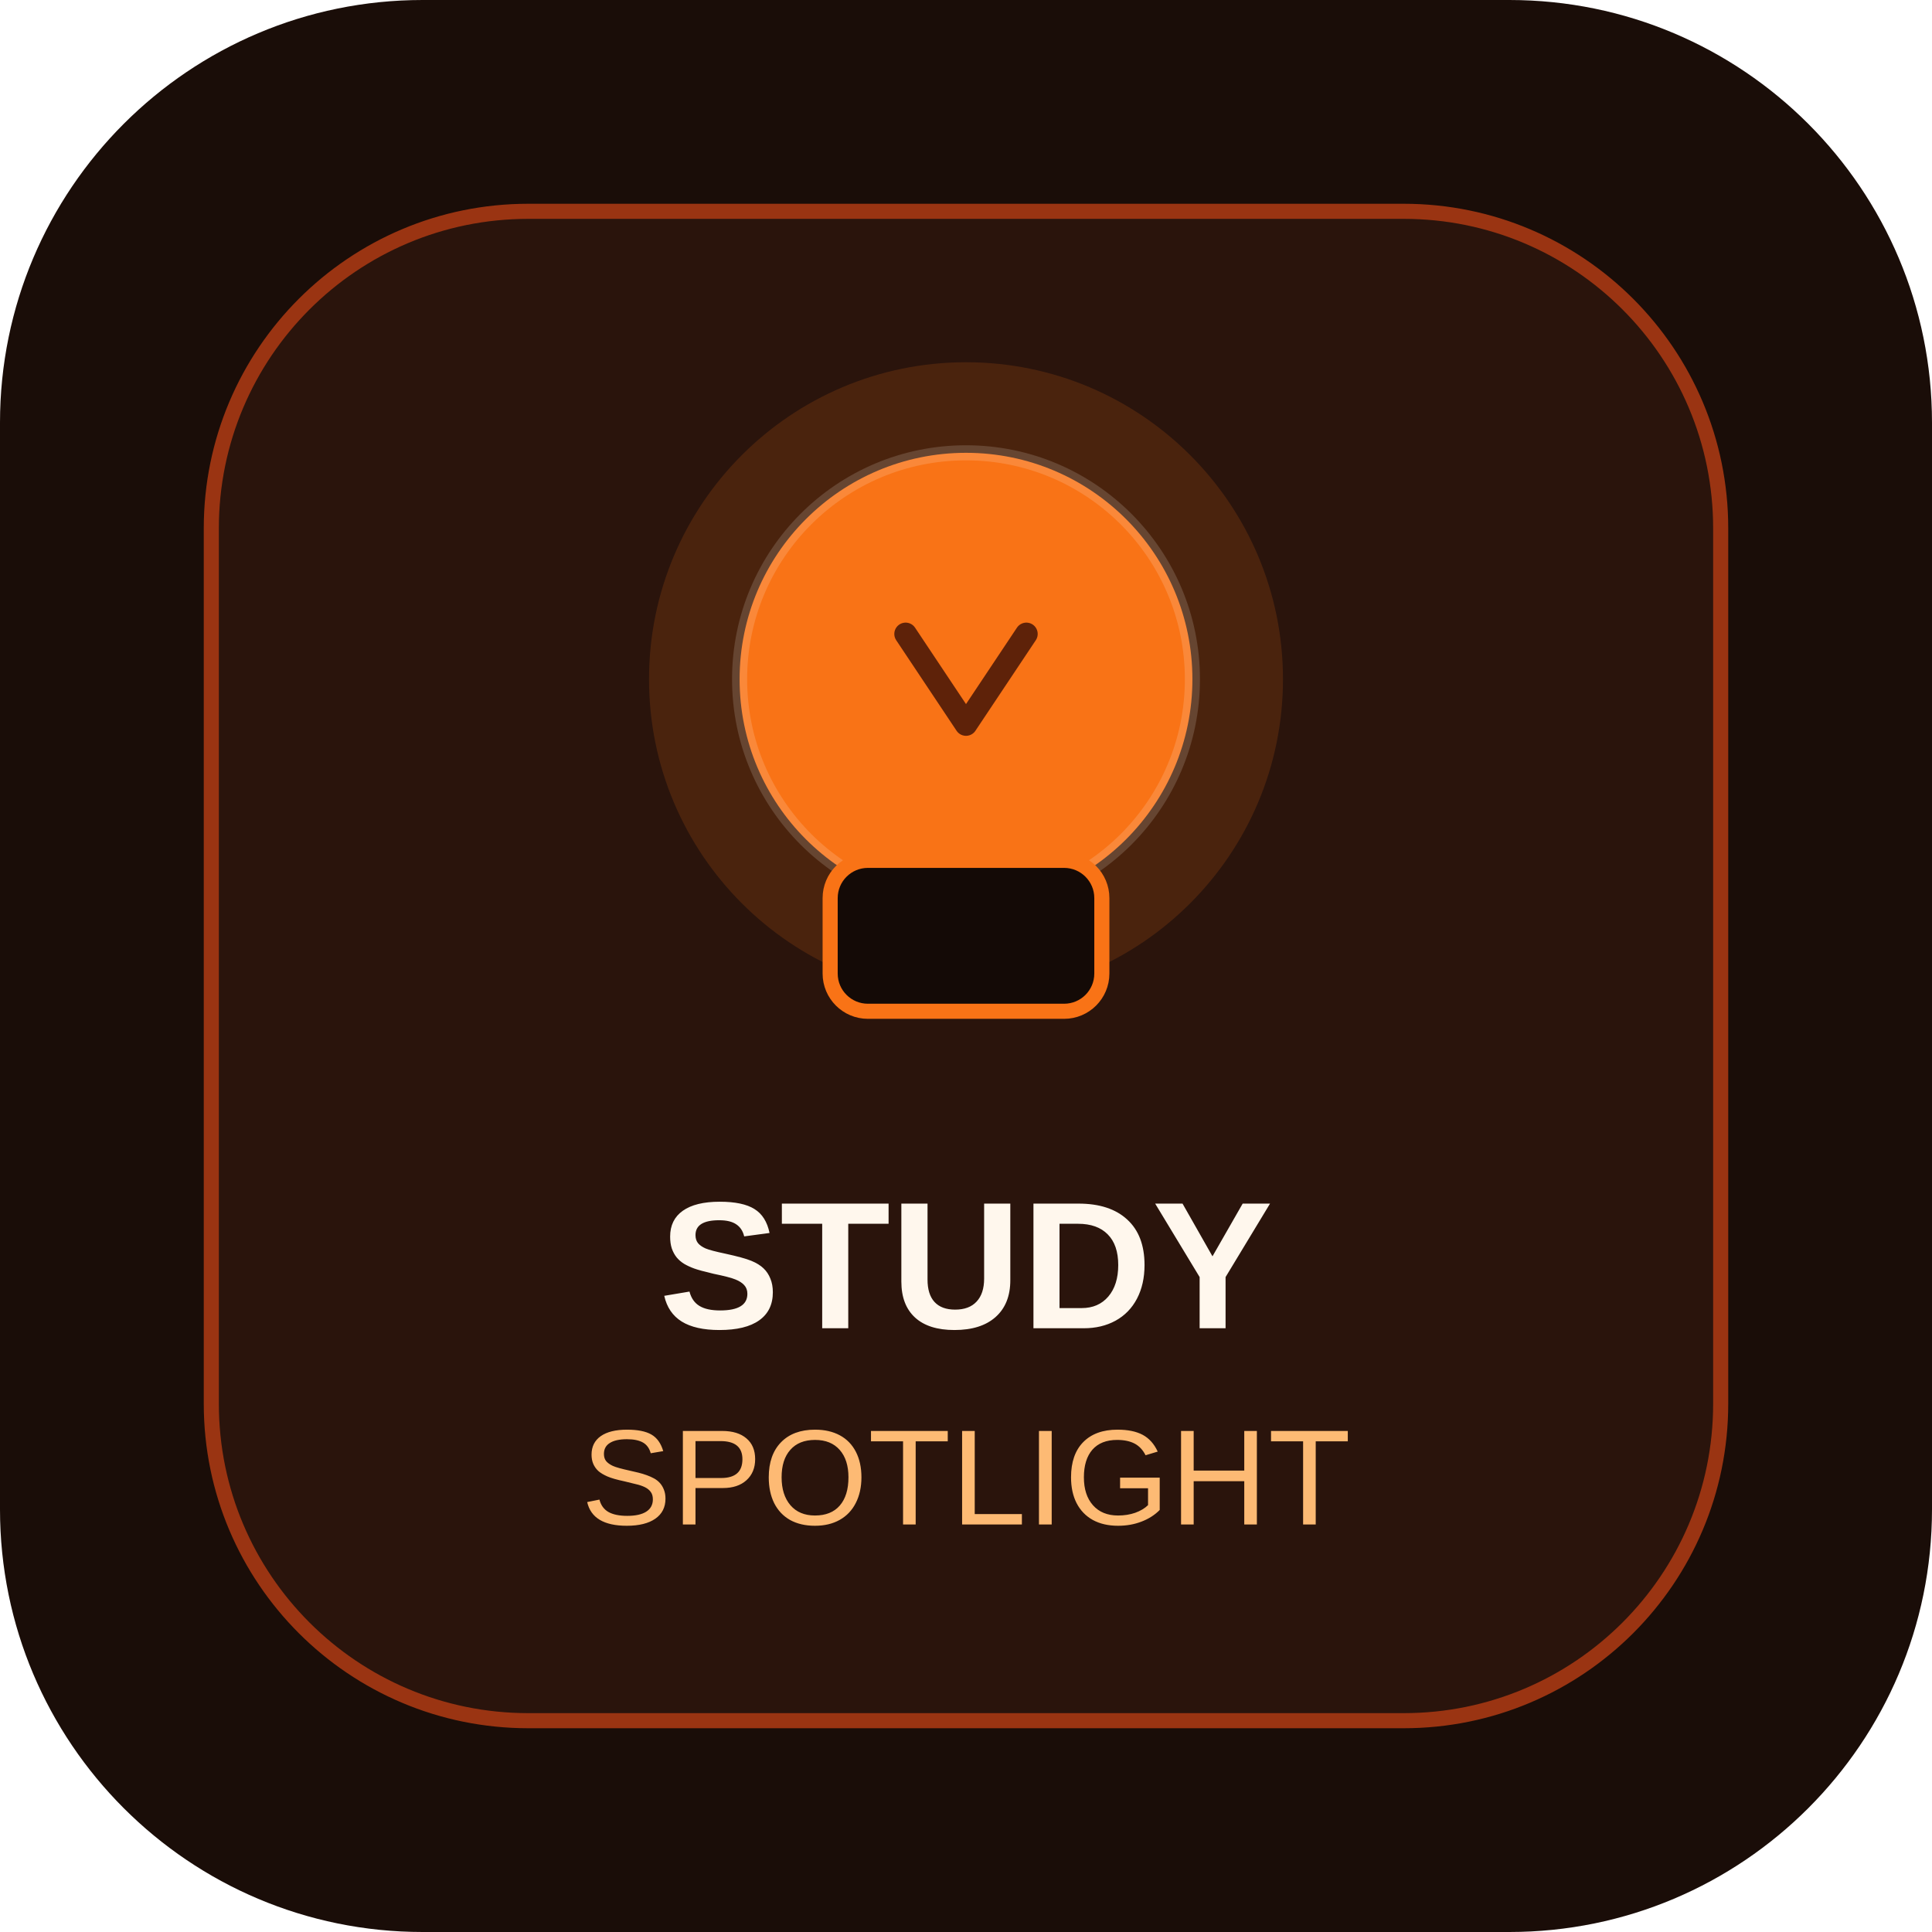
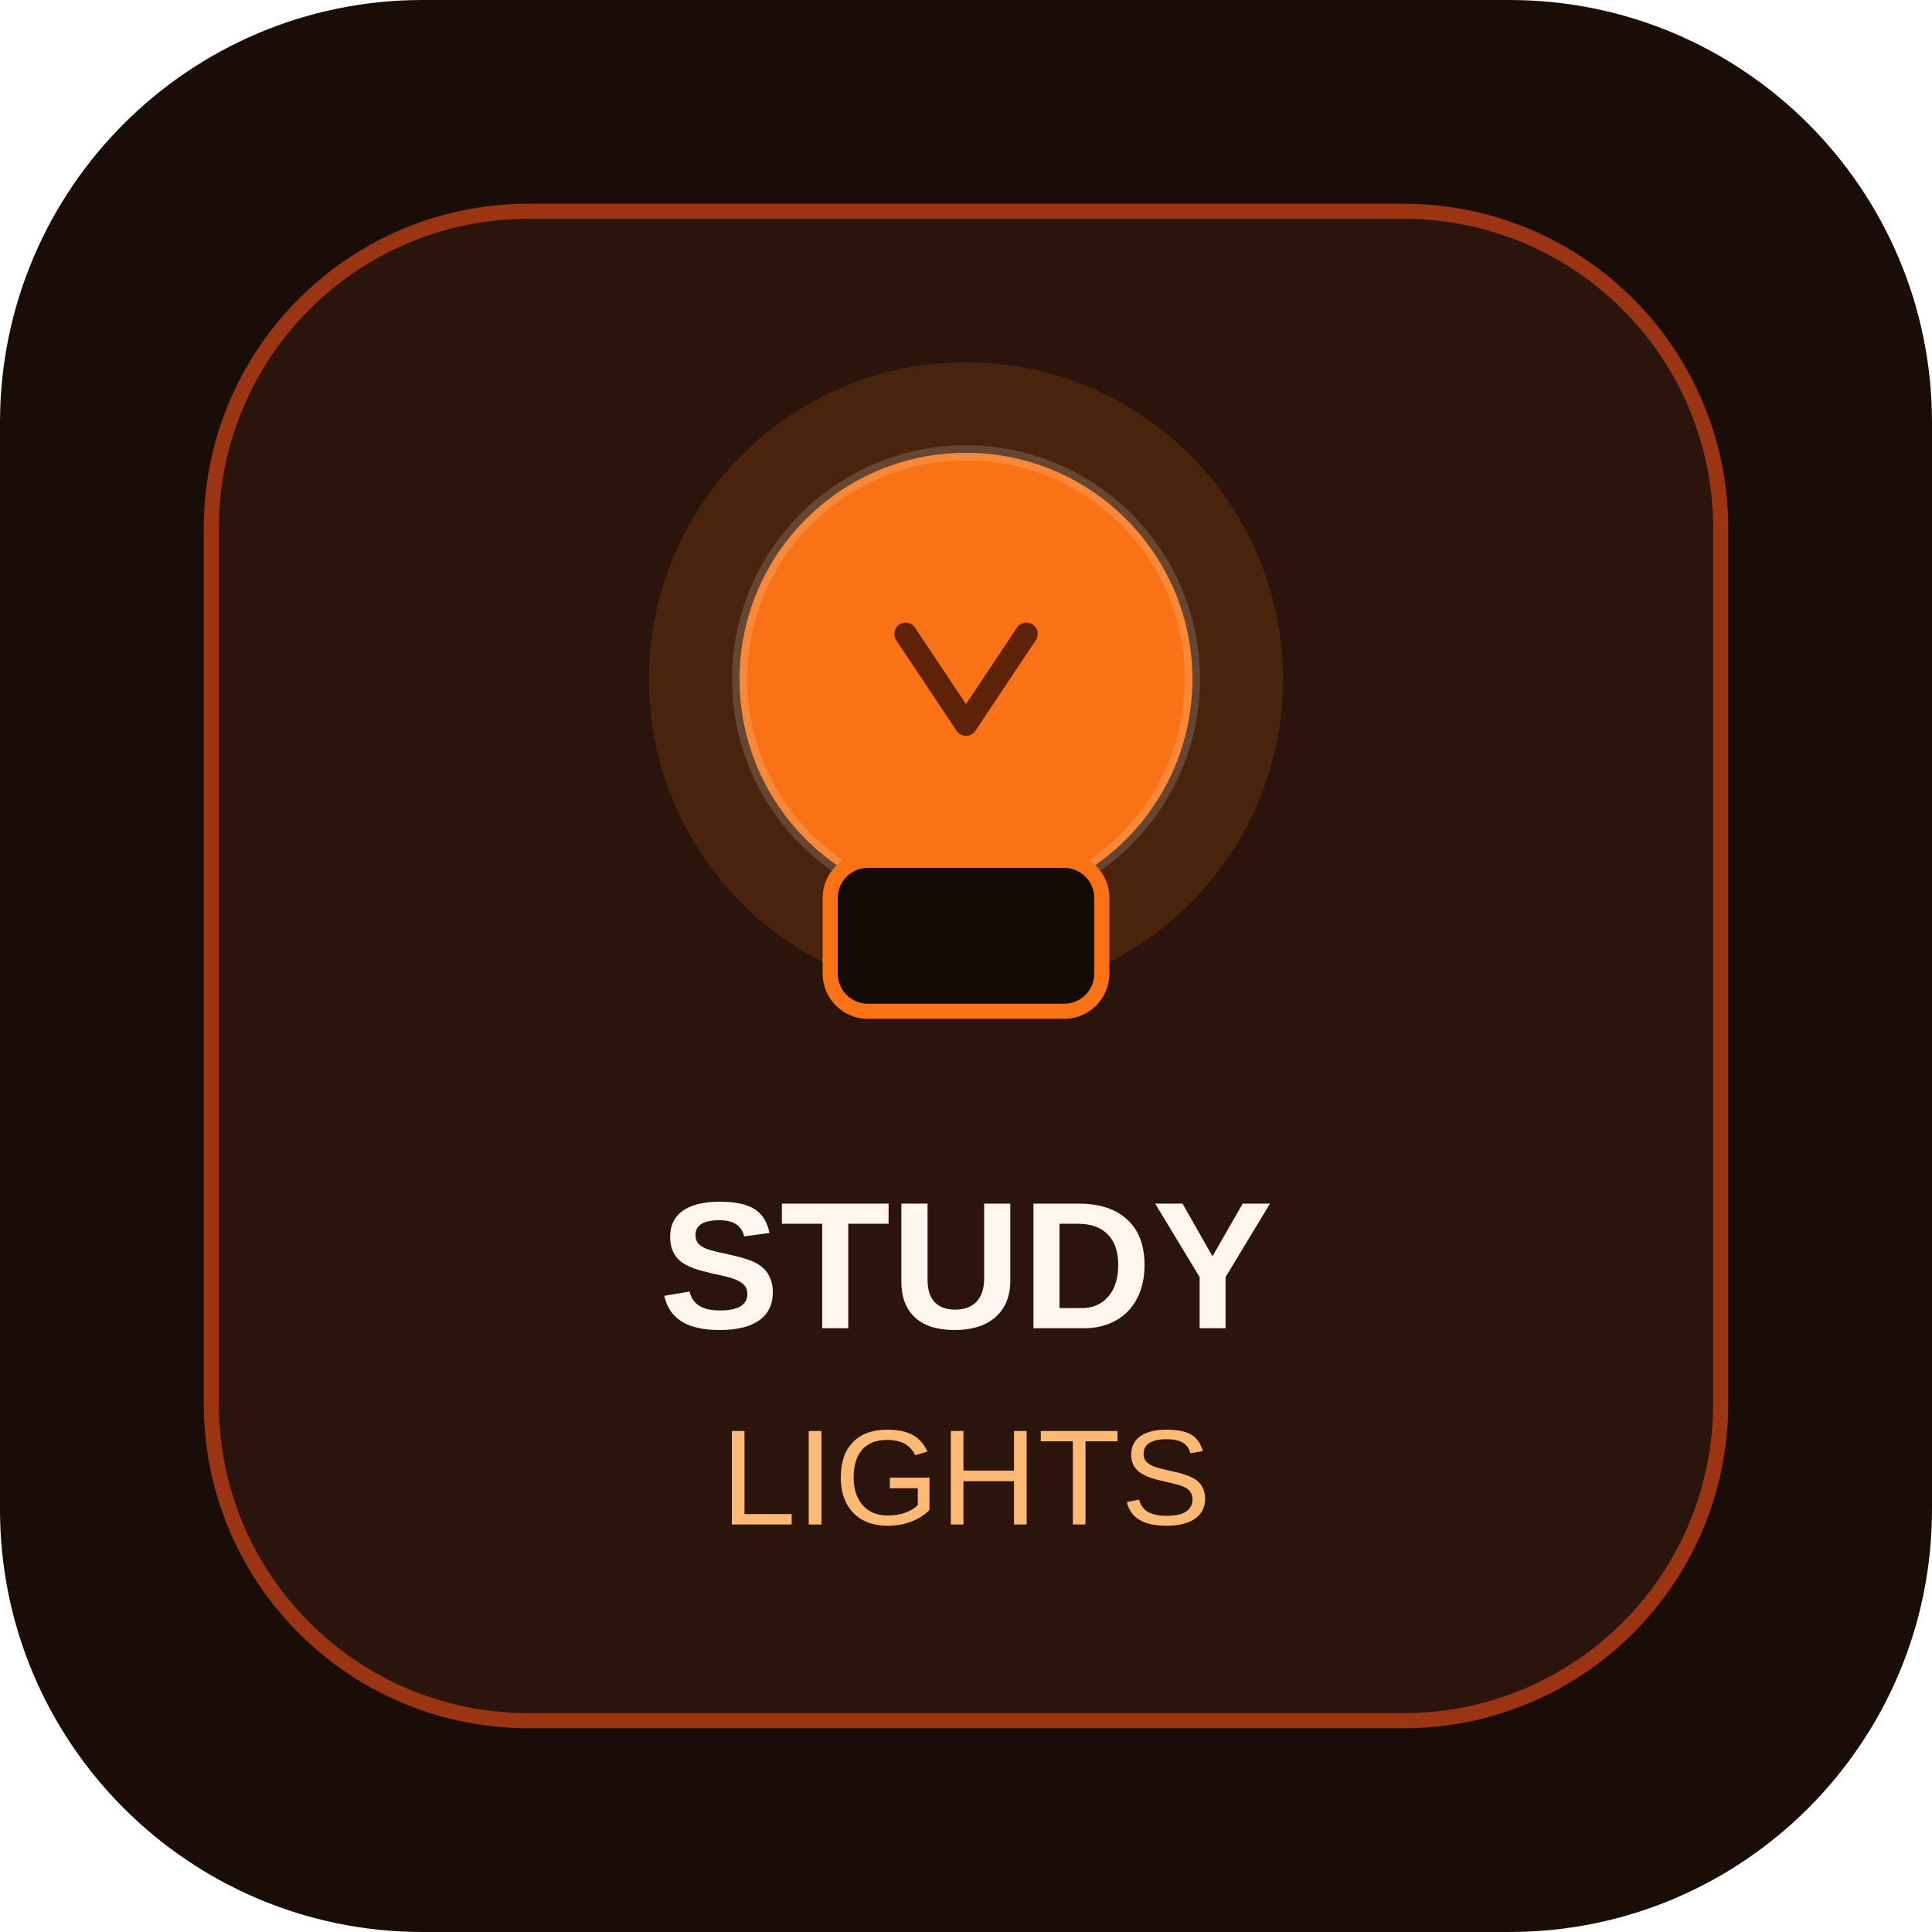
<svg xmlns="http://www.w3.org/2000/svg" width="256" height="256" viewBox="0 0 256 256">
  <rect width="256" height="256" rx="56" fill="#1a0d08" />
  <rect x="28" y="28" width="200" height="200" rx="42" fill="#2a140c" stroke="#9a3412" stroke-width="2" />
  <circle cx="128" cy="90" r="42" fill="#f97316" opacity="0.16" />
  <circle cx="128" cy="90" r="30" fill="#f97316" stroke="#fff7ed" stroke-opacity="0.16" stroke-width="2" />
  <path d="M 120 84 L 128 96 L 136 84" stroke="#431407" stroke-width="3" fill="none" stroke-linecap="round" stroke-linejoin="round" opacity="0.85" />
  <rect x="110" y="114" width="36" height="20" rx="5" fill="#140a06" stroke="#f97316" stroke-width="2" />
  <text x="128" y="176" text-anchor="middle" fill="#fff7ed" font-size="24" font-weight="700" font-family="Arial, Helvetica, sans-serif">STUDY</text>
-   <text x="128" y="202" text-anchor="middle" fill="#fdba74" font-size="18" font-family="Arial, Helvetica, sans-serif">SPOTLIGHT</text>
+   <text x="128" y="202" text-anchor="middle" fill="#fdba74" font-size="18" font-family="Arial, Helvetica, sans-serif">LIGHTS</text>
</svg>
